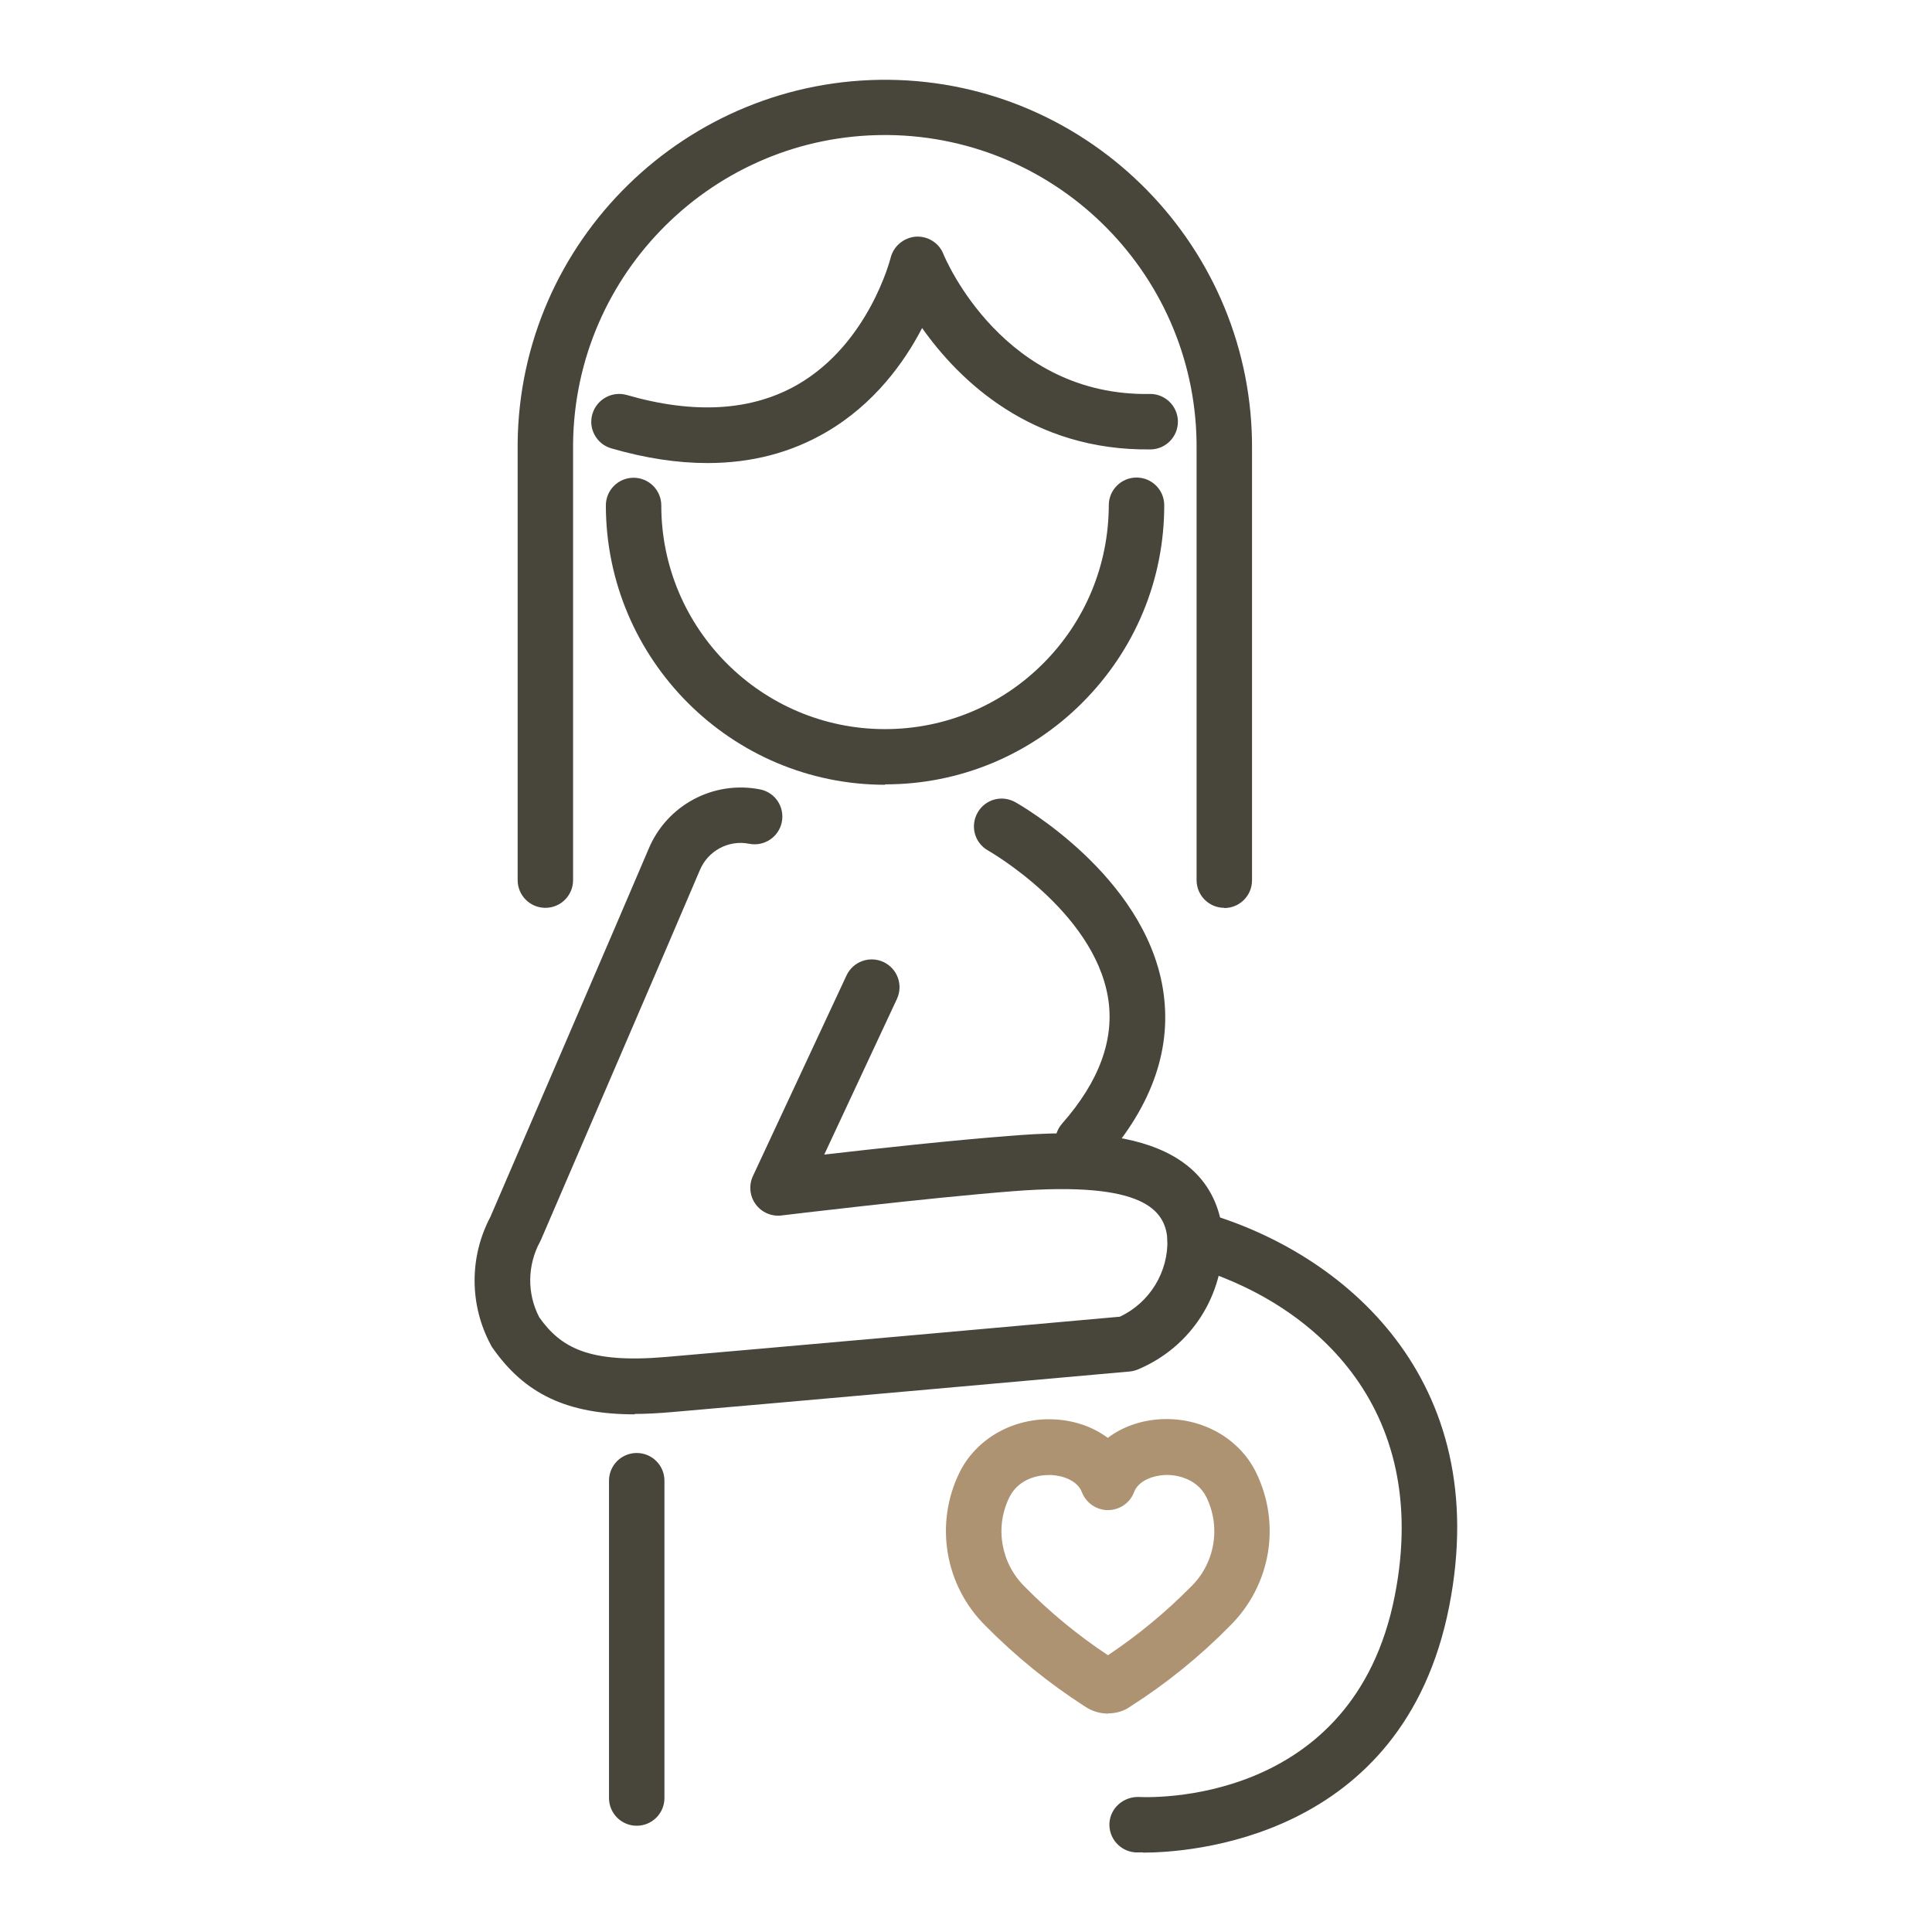
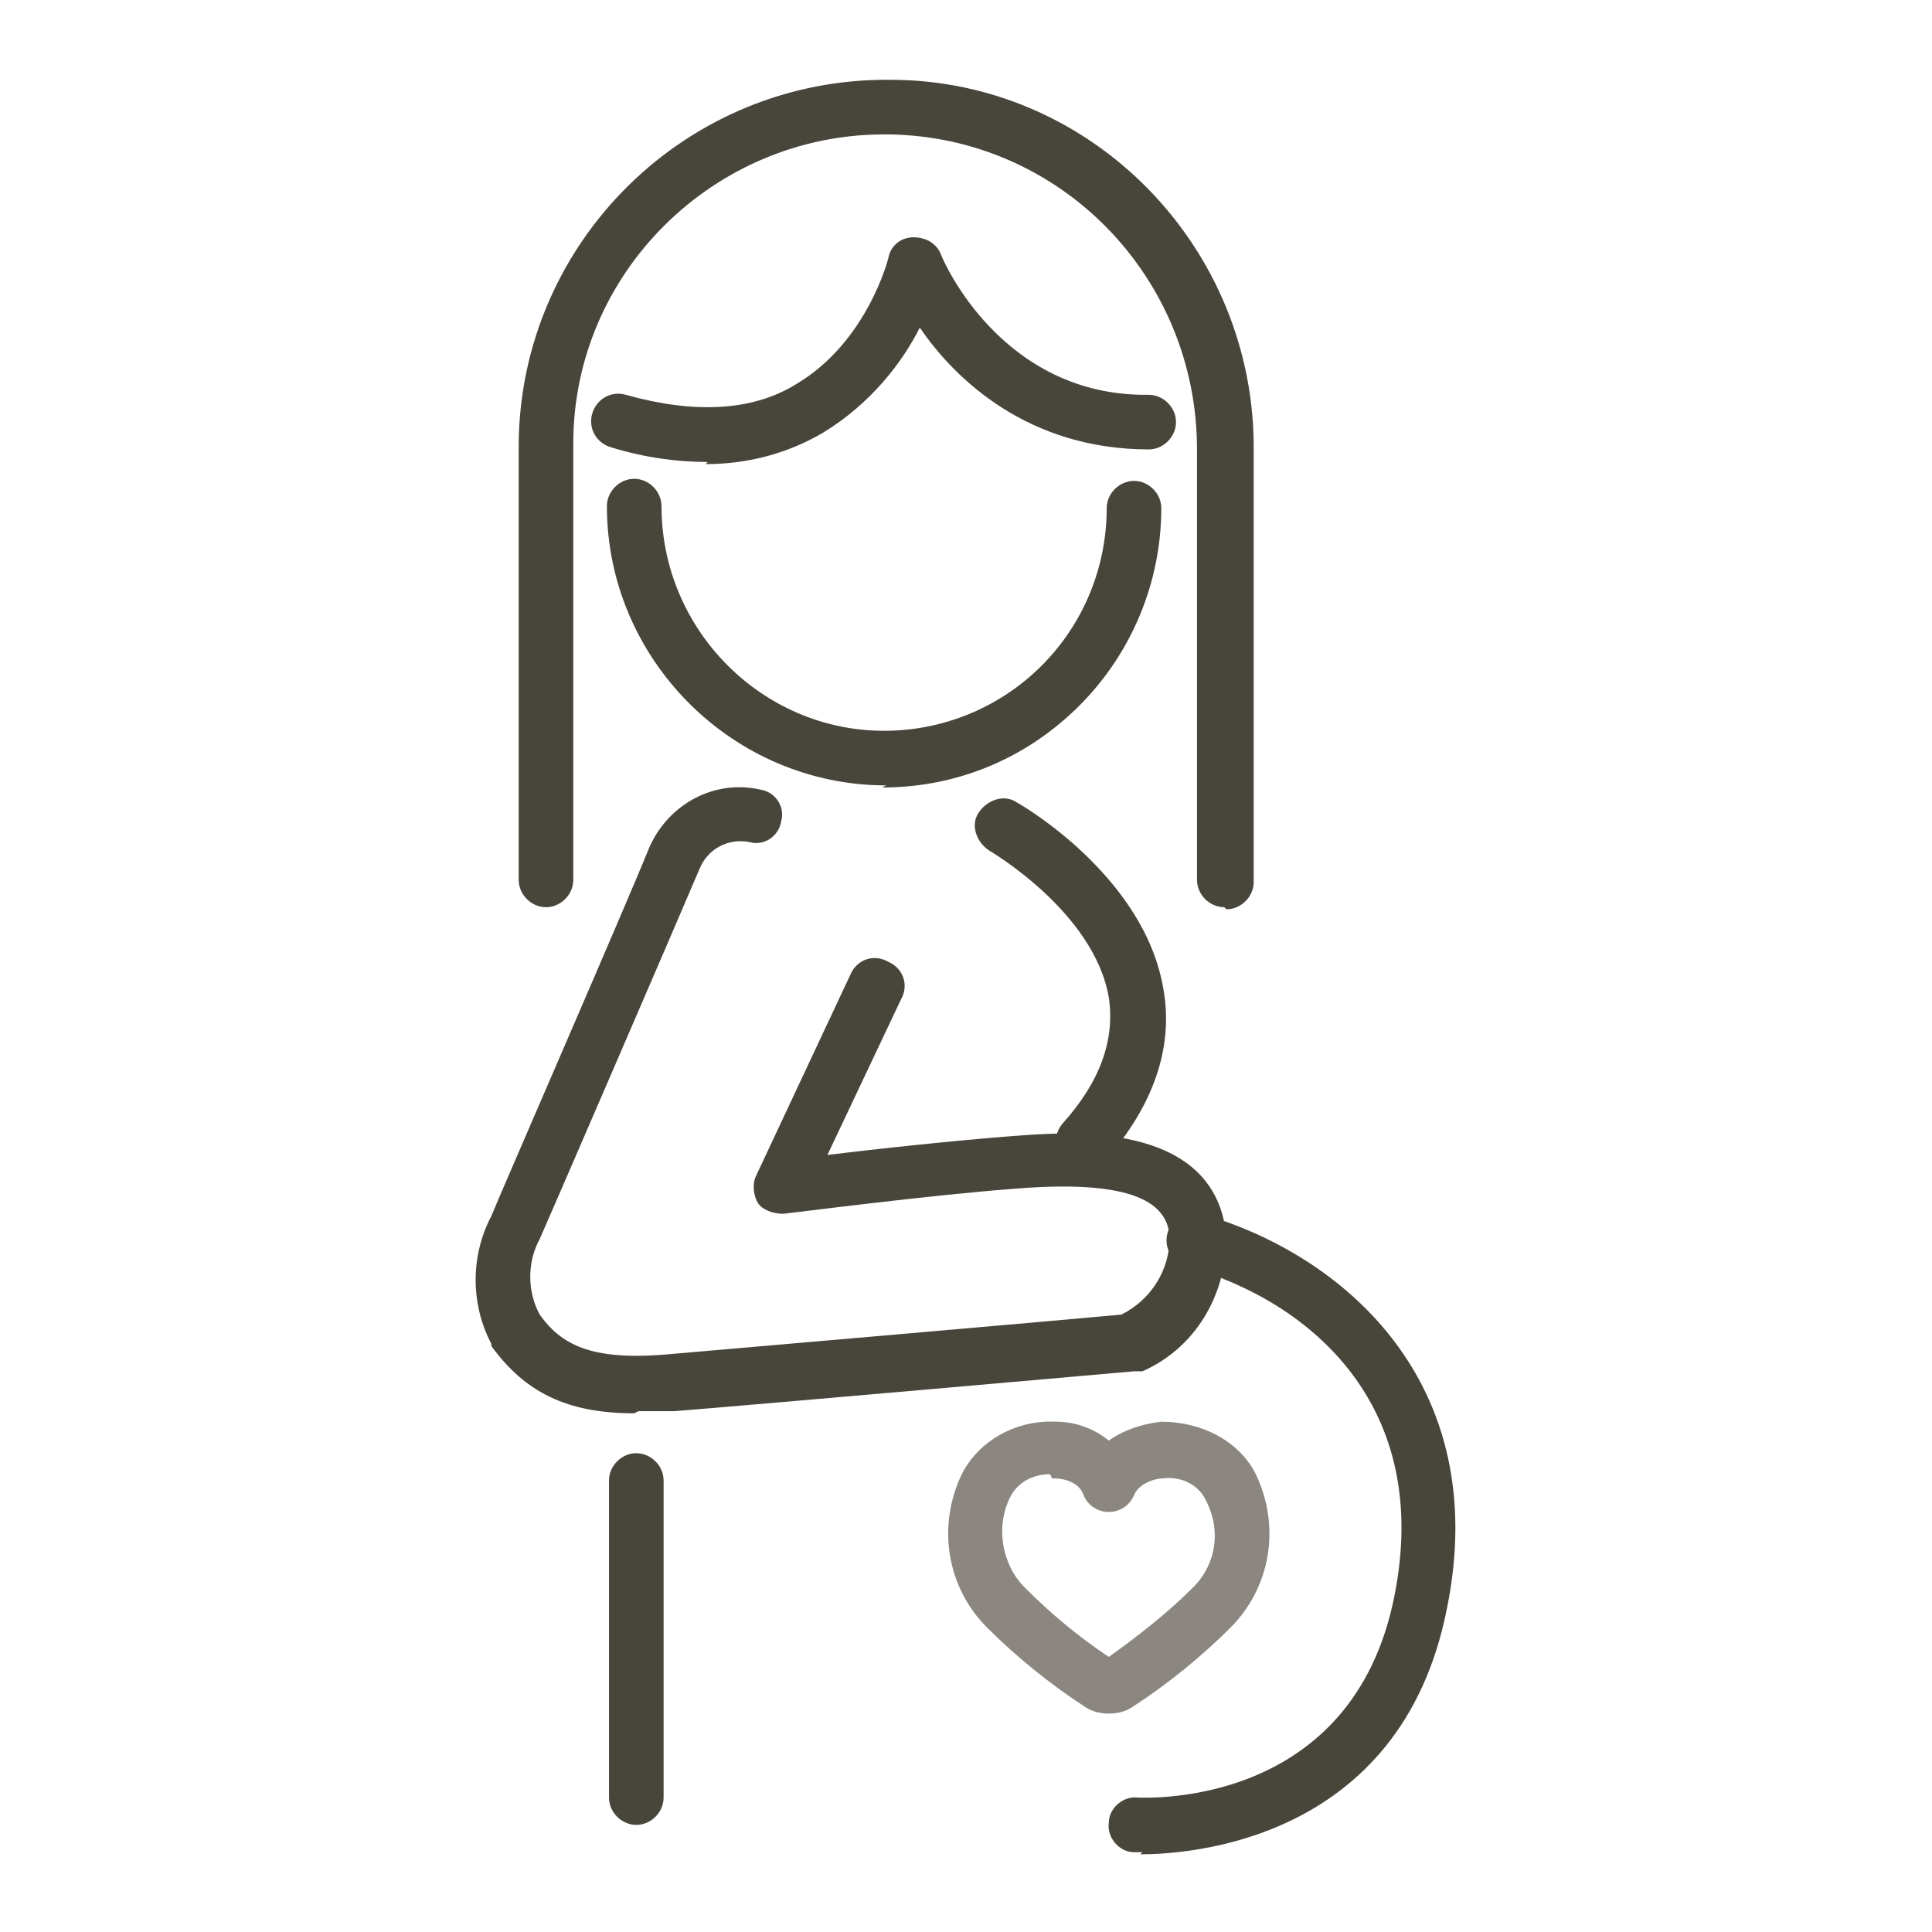
- <svg xmlns="http://www.w3.org/2000/svg" id="_レイヤー_1" viewBox="0 0 92 92">
+ <svg xmlns="http://www.w3.org/2000/svg" id="_レイヤー_1" data-name=" レイヤー 1" version="1.1" viewBox="0 0 92 92">
  <defs>
-     <style>.cls-1{fill:#48453a;stroke-width:0}</style>
+     <style>
+       .cls-1 {
+         fill: #8b8780;
+       }
+ 
+       .cls-1, .cls-2 {
+         stroke-width: 0px;
+       }
+ 
+       .cls-2 {
+         fill: #48453a;
+       }
+     </style>
  </defs>
-   <path class="cls-1" d="M33.69 22.05c-1.44 0-2.96-.23-4.58-.7-.7-.2-1.11-.94-.9-1.64s.94-1.1 1.64-.9c3.22.93 5.96.76 8.14-.5 3.39-1.96 4.41-5.99 4.42-6.03.14-.56.62-.96 1.19-1.01.57-.04 1.11.29 1.32.82.11.27 2.88 6.81 9.87 6.67h.02a1.321 1.321 0 01.02 2.64c-5.71.09-9.17-3.3-10.92-5.78-.84 1.62-2.27 3.62-4.57 4.96-1.68.98-3.56 1.47-5.65 1.47zm8.46 15.32c-7.33 0-13.29-5.97-13.3-13.3 0-.73.59-1.32 1.32-1.32.73 0 1.32.59 1.32 1.32 0 5.87 4.78 10.65 10.65 10.65 2.84 0 5.52-1.11 7.53-3.12 2.01-2.01 3.12-4.69 3.13-7.54 0-.73.59-1.32 1.32-1.32.73 0 1.32.59 1.32 1.32 0 3.55-1.39 6.89-3.9 9.4a13.207 13.207 0 01-9.4 3.89z" />
-   <path class="cls-1" d="M58.3 43.23c-.73 0-1.32-.59-1.32-1.32V21.44c.09-8.2-6.5-14.92-14.69-15.01h-.16c-8.11 0-14.75 6.56-14.84 14.69v20.79c0 .73-.59 1.32-1.32 1.32s-1.32-.59-1.32-1.32V21.1c.1-9.64 8.04-17.39 17.67-17.3 9.64.1 17.4 8.03 17.3 17.67v20.45c0 .73-.59 1.32-1.32 1.32z" />
-   <path class="cls-1" d="M30.23 67.35c-3.22 0-5.24-.97-6.77-3.16-.03-.04-.06-.08-.08-.13a6.483 6.483 0 01-.03-6.11c.41-.95 6.46-14.98 7.53-17.51a4.752 4.752 0 015.31-2.85c.72.14 1.18.83 1.04 1.55a1.32 1.32 0 01-1.55 1.04c-.99-.2-1.98.34-2.36 1.27-1.11 2.63-7.5 17.44-7.56 17.59-.02.03-.03.07-.05.1-.6 1.12-.62 2.46-.03 3.59 1.02 1.44 2.36 2.2 6 1.89 3.53-.3 19.58-1.73 21.65-1.92a3.953 3.953 0 002.26-3.71c-.12-1.35-1.09-2.75-7.3-2.27-4.13.32-11.01 1.15-11.08 1.16a1.326 1.326 0 01-1.36-1.87l4.46-9.56a1.324 1.324 0 112.4 1.12l-3.46 7.41c2.42-.28 6.18-.69 8.84-.89 2.64-.21 9.66-.75 10.15 4.75.08 2.83-1.51 5.3-4.05 6.37-.13.05-.26.09-.4.1 0 0-18.11 1.62-21.89 1.94-.59.05-1.15.08-1.67.08z" />
-   <path class="cls-1" d="M51.57 55.69c-.31 0-.62-.11-.87-.33-.55-.48-.6-1.32-.12-1.86 1.78-2.02 2.51-4.04 2.18-6.01-.7-4.13-5.66-6.96-5.71-6.99-.64-.36-.86-1.16-.5-1.8.36-.64 1.16-.86 1.8-.5.25.14 6.12 3.49 7.02 8.85.47 2.8-.47 5.56-2.8 8.2-.26.3-.63.45-.99.45zM30.32 86.94c-.73 0-1.32-.59-1.32-1.32V70.51c0-.73.59-1.32 1.32-1.32s1.32.59 1.32 1.32v15.11c0 .73-.59 1.32-1.32 1.32zm24.11 1.27h-.36c-.73-.05-1.28-.67-1.24-1.4.05-.73.68-1.26 1.4-1.24.41.02 10.22.47 12.19-9.59 1.77-9.03-3.94-14.04-9.87-15.72-.7-.2-1.11-.93-.91-1.63.2-.7.93-1.11 1.63-.91 6.74 1.91 13.86 7.97 11.74 18.77-2.19 11.16-12.5 11.73-14.58 11.73z" />
-   <path d="M52.77 81.6c-.38 0-.77-.11-1.11-.34a27.69 27.69 0 01-4.73-3.84 6.34 6.34 0 01-1.23-7.32c.81-1.62 2.59-2.61 4.51-2.51.98.05 1.86.37 2.54.88.69-.52 1.57-.84 2.55-.89 1.92-.09 3.69.89 4.5 2.51 1.22 2.47.72 5.41-1.24 7.34a26.968 26.968 0 01-4.73 3.83c-.3.22-.68.33-1.06.33zm.39-2.52zm-.76-.03s-.03.02-.05.03c.02-.01.03-.02.05-.03zm-2.45-8.81c-.68 0-1.49.27-1.88 1.05-.71 1.43-.41 3.15.73 4.27 1.21 1.23 2.54 2.32 3.96 3.26 1.44-.96 2.75-2.05 3.94-3.25a3.69 3.69 0 00.74-4.29c-.41-.82-1.34-1.08-2-1.04-.53.03-1.23.26-1.44.82-.19.51-.69.85-1.24.85s-1.04-.34-1.24-.85c-.21-.56-.91-.79-1.44-.82h-.13z" fill="#ae9373" stroke-width="0" />
+   <path class="cls-2" d="M33.7,22c-1.4,0-3-.2-4.6-.7-.7-.2-1.1-.9-.9-1.6s.9-1.1,1.6-.9c3.2.9,6,.8,8.1-.5,3.4-2,4.4-6,4.4-6,.1-.6.6-1,1.2-1,.6,0,1.1.3,1.3.8.1.3,2.9,6.8,9.9,6.7h0c.7,0,1.3.6,1.3,1.3,0,.7-.6,1.3-1.3,1.3-5.7,0-9.2-3.3-10.9-5.8-.8,1.6-2.3,3.6-4.6,5-1.7,1-3.6,1.5-5.6,1.5Z" />
+   <path class="cls-2" d="M42.2,37.4h0c-7.3,0-13.3-6-13.3-13.3,0-.7.6-1.3,1.3-1.3h0c.7,0,1.3.6,1.3,1.3,0,5.9,4.8,10.7,10.6,10.7h0c2.8,0,5.5-1.1,7.5-3.1,2-2,3.1-4.7,3.1-7.5,0-.7.6-1.3,1.3-1.3h0c.7,0,1.3.6,1.3,1.3,0,3.5-1.4,6.9-3.9,9.4-2.5,2.5-5.8,3.9-9.4,3.9h0Z" />
+   <path class="cls-2" d="M58.3,43.2c-.7,0-1.3-.6-1.3-1.3v-20.5c0-8.2-6.5-14.9-14.7-15h-.2c-8.1,0-14.8,6.6-14.8,14.7v20.8c0,.7-.6,1.3-1.3,1.3s-1.3-.6-1.3-1.3v-20.8c.1-9.6,8-17.4,17.7-17.3,9.6,0,17.4,8,17.3,17.7v20.5c0,.7-.6,1.3-1.3,1.3h0Z" />
+   <path class="cls-2" d="M30.2,67.3c-3.2,0-5.2-1-6.8-3.2,0,0,0,0,0-.1-1-1.9-1-4.2,0-6.1.4-1,6.5-15,7.5-17.5.9-2.1,3.1-3.3,5.3-2.8.7.1,1.2.8,1,1.5-.1.7-.8,1.2-1.5,1-1-.2-2,.3-2.4,1.3-1.1,2.6-7.5,17.4-7.6,17.6,0,0,0,0,0,0-.6,1.1-.6,2.5,0,3.6,1,1.4,2.4,2.2,6,1.9,3.5-.3,19.6-1.7,21.7-1.9,1.4-.7,2.3-2.1,2.3-3.7-.1-1.3-1.1-2.8-7.3-2.3-4.1.3-11,1.2-11.1,1.2-.5,0-1-.2-1.2-.5s-.3-.9-.1-1.3l4.5-9.6c.3-.7,1.1-1,1.8-.6.7.3,1,1.1.6,1.8l-3.5,7.4c2.4-.3,6.2-.7,8.8-.9,2.6-.2,9.7-.8,10.2,4.8,0,2.8-1.5,5.3-4,6.4-.1,0-.3,0-.4,0,0,0-18.1,1.6-21.9,1.9-.6,0-1.1,0-1.7,0h0Z" />
+   <path class="cls-2" d="M51.6,55.7c-.3,0-.6-.1-.9-.3-.5-.5-.6-1.3-.1-1.9,1.8-2,2.5-4,2.2-6-.7-4.1-5.7-7-5.7-7-.6-.4-.9-1.2-.5-1.8s1.2-.9,1.8-.5c.2.1,6.1,3.5,7,8.9.5,2.8-.5,5.6-2.8,8.2-.3.3-.6.5-1,.5h0Z" />
+   <path class="cls-2" d="M30.3,86.9c-.7,0-1.3-.6-1.3-1.3v-15.1c0-.7.6-1.3,1.3-1.3s1.3.6,1.3,1.3v15.1c0,.7-.6,1.3-1.3,1.3Z" />
+   <path class="cls-2" d="M54.4,88.2h-.4c-.7,0-1.3-.7-1.2-1.4,0-.7.7-1.3,1.4-1.2.4,0,10.2.5,12.2-9.6,1.8-9-3.9-14-9.9-15.7-.7-.2-1.1-.9-.9-1.6s.9-1.1,1.6-.9c6.7,1.9,13.9,8,11.7,18.8-2.2,11.2-12.5,11.7-14.6,11.7h0Z" />
+   <path class="cls-1" d="M52.8,81.6c-.4,0-.8-.1-1.1-.3-1.7-1.1-3.3-2.4-4.7-3.8-1.9-1.9-2.4-4.8-1.2-7.3.8-1.6,2.6-2.6,4.5-2.5,1,0,1.9.4,2.5.9.7-.5,1.6-.8,2.5-.9,1.9,0,3.7.9,4.5,2.5,1.2,2.5.7,5.4-1.2,7.3-1.4,1.4-3,2.7-4.7,3.8-.3.2-.7.3-1.1.3h0ZM53.2,79.1h0ZM52.4,79.1s0,0,0,0c0,0,0,0,0,0ZM50,70.2c-.7,0-1.5.3-1.9,1.1-.7,1.4-.4,3.2.7,4.3,1.2,1.2,2.5,2.3,4,3.3,1.4-1,2.8-2.1,3.9-3.2,1.2-1.1,1.5-2.8.7-4.3-.4-.8-1.3-1.1-2-1-.5,0-1.2.3-1.4.8-.2.5-.7.8-1.2.8h0c-.5,0-1-.3-1.2-.8-.2-.6-.9-.8-1.4-.8h-.1Z" />
</svg>
